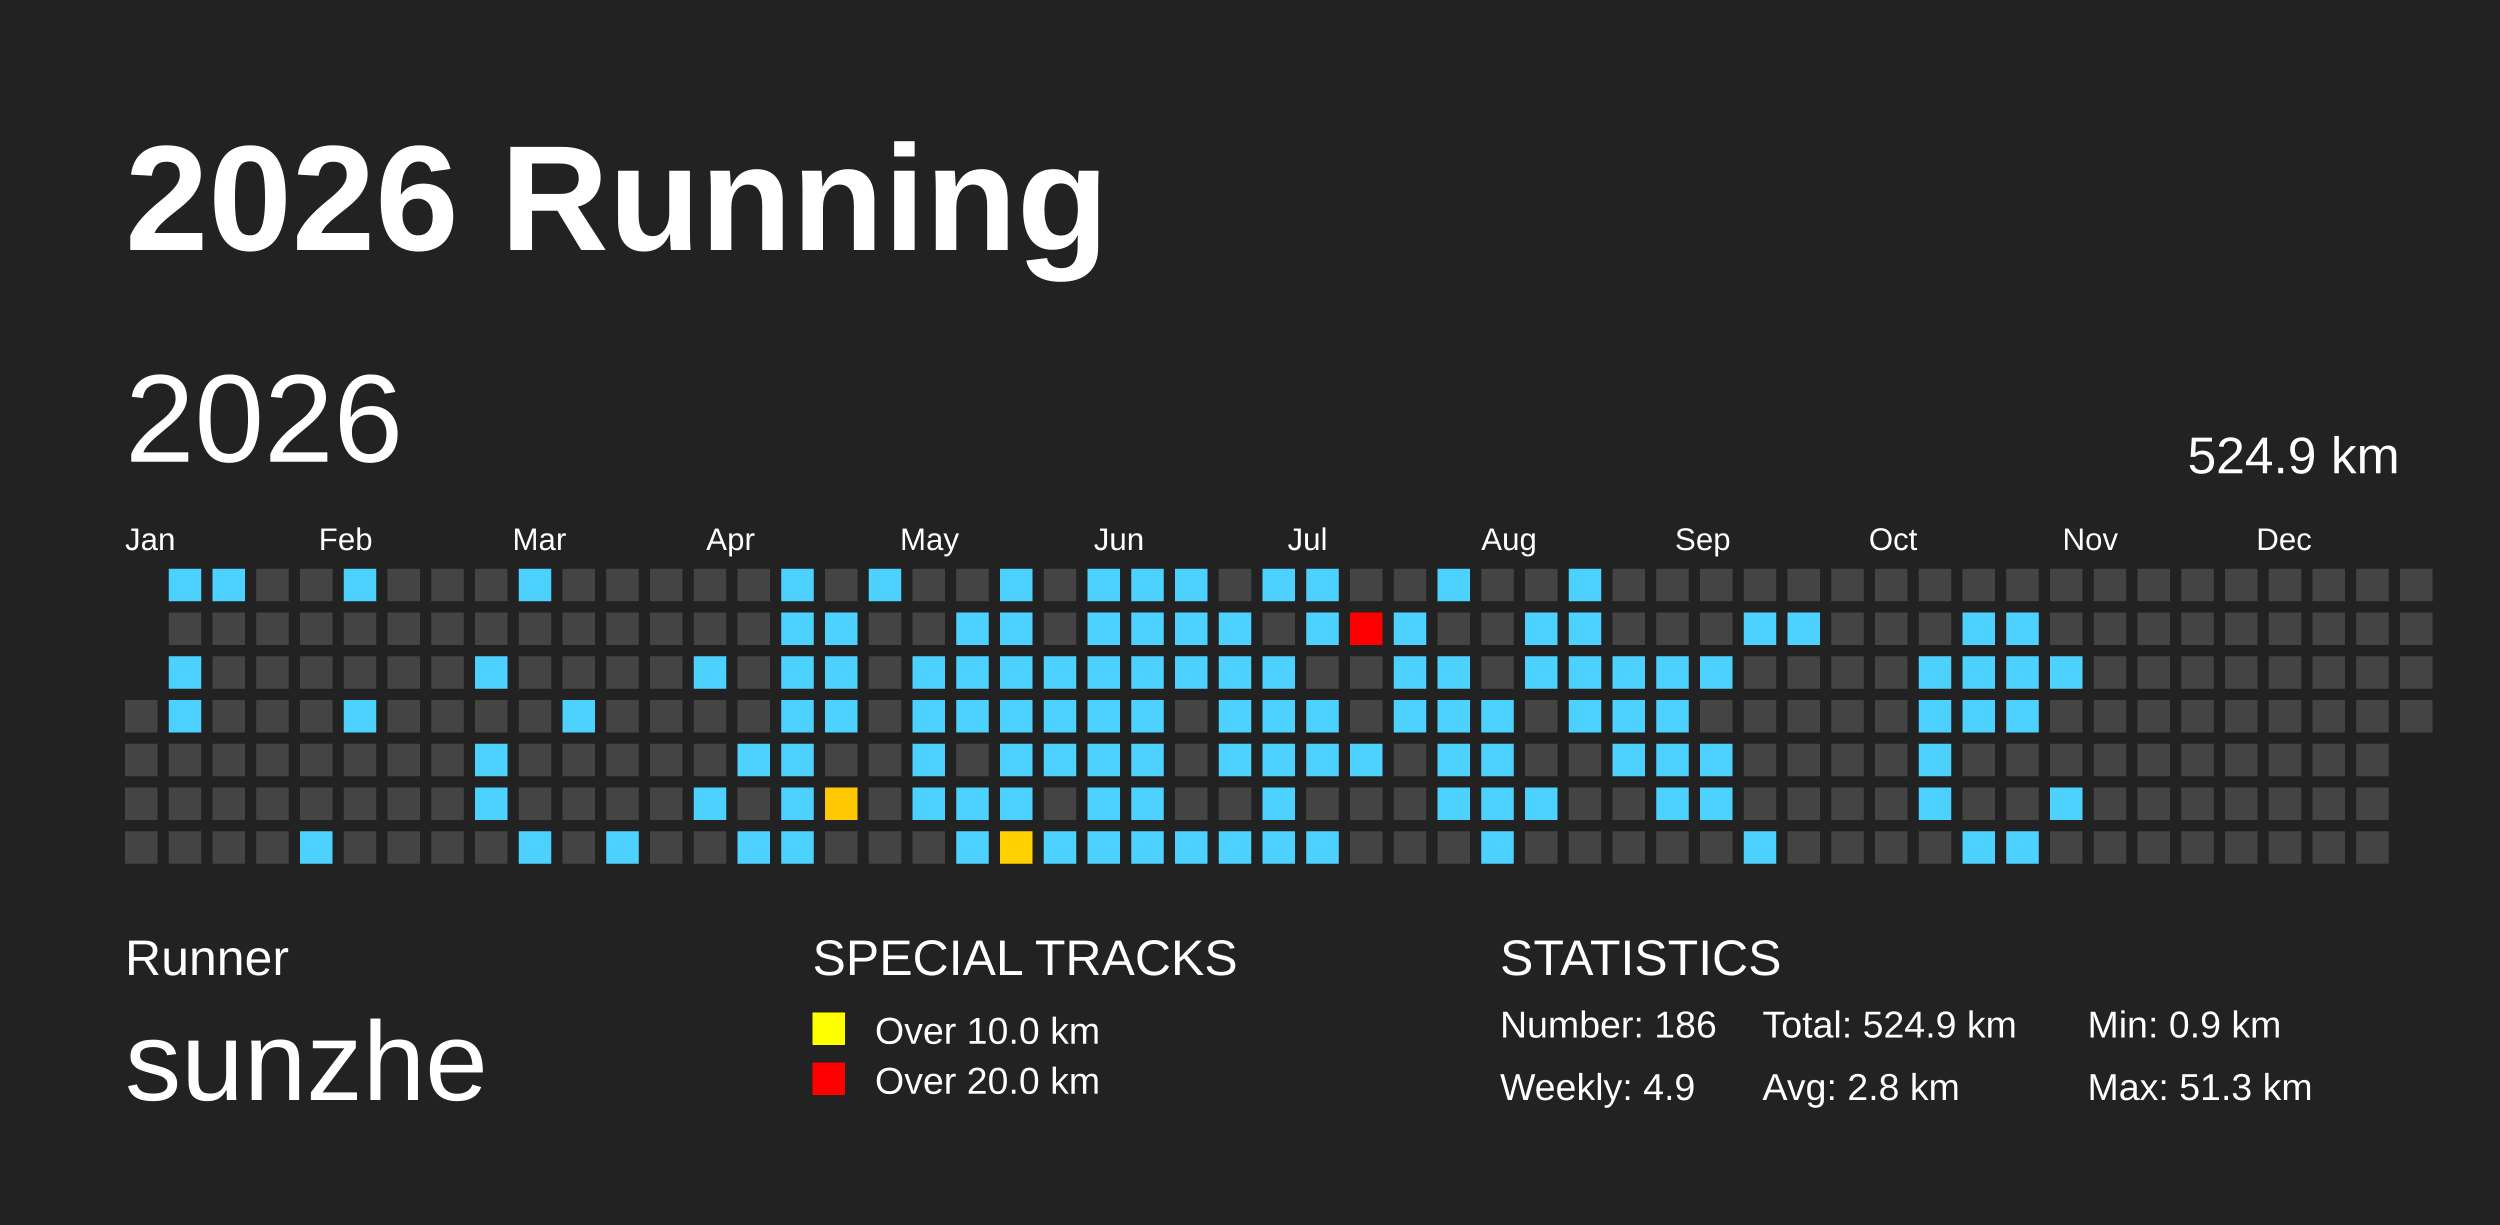
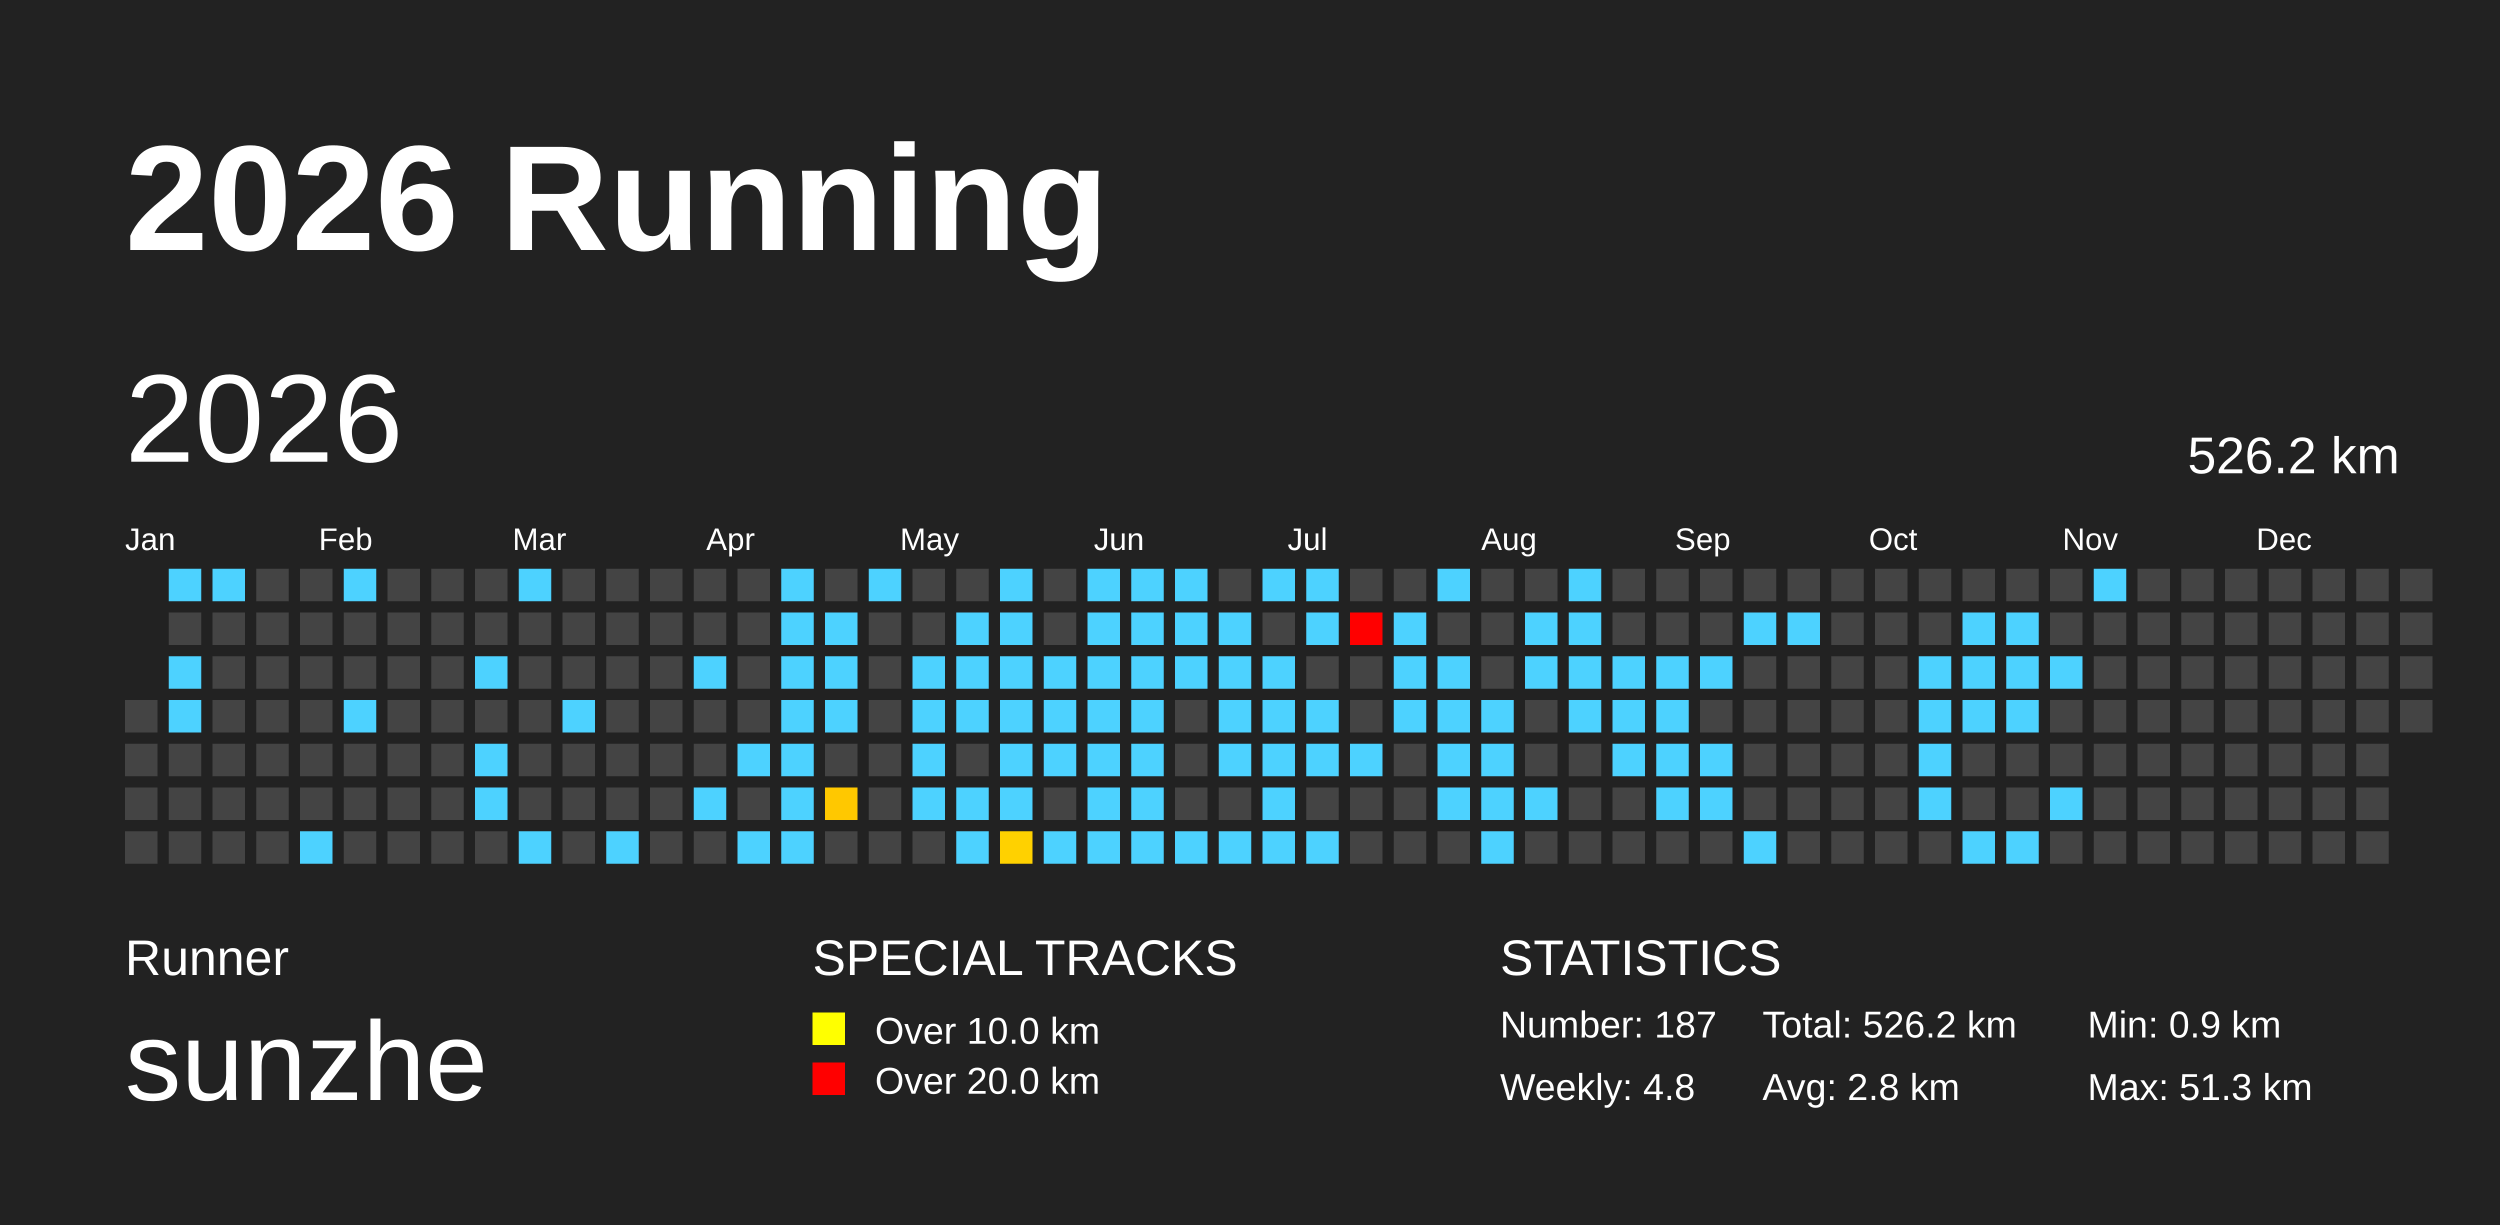
<svg xmlns="http://www.w3.org/2000/svg" baseProfile="full" height="98mm" version="1.1" viewBox="0,0,200,98" width="200mm">
  <defs />
  <rect fill="#222222" height="98" width="200" x="0" y="0" />
  <text fill="#FFFFFF" style="font-size:12px; font-family:Arial; font-weight:bold;" x="10" y="20">2026 Running</text>
  <text fill="#FFFFFF" style="font-size:4px; font-family:Arial" x="10" y="78">Runner</text>
  <text fill="#FFFFFF" style="font-size:9px; font-family:Arial" x="10" y="88">sunzhe</text>
  <text fill="#FFFFFF" style="font-size:4px; font-family:Arial" x="65" y="78">SPECIAL TRACKS</text>
  <rect fill="yellow" height="2.6" width="2.6" x="65" y="81" />
  <text fill="#FFFFFF" style="font-size:3px; font-family:Arial" x="70" y="83.5">Over 10.0 km</text>
  <rect fill="red" height="2.6" width="2.6" x="65" y="85" />
  <text fill="#FFFFFF" style="font-size:3px; font-family:Arial" x="70" y="87.5">Over 20.0 km</text>
  <text fill="#FFFFFF" style="font-size:4px; font-family:Arial" x="120" y="78">STATISTICS</text>
-   <text fill="#FFFFFF" style="font-size:3px; font-family:Arial" x="120" y="83">Number: 186</text>
-   <text fill="#FFFFFF" style="font-size:3px; font-family:Arial" x="120" y="88">Weekly: 4.9</text>
-   <text fill="#FFFFFF" style="font-size:3px; font-family:Arial" x="141" y="83">Total: 524.9 km</text>
+   <text fill="#FFFFFF" style="font-size:3px; font-family:Arial" x="120" y="83">Number: 187</text>
+   <text fill="#FFFFFF" style="font-size:3px; font-family:Arial" x="120" y="88">Weekly: 4.8</text>
+   <text fill="#FFFFFF" style="font-size:3px; font-family:Arial" x="141" y="83">Total: 526.2 km</text>
  <text fill="#FFFFFF" style="font-size:3px; font-family:Arial" x="141" y="88">Avg: 2.8 km</text>
  <text fill="#FFFFFF" style="font-size:3px; font-family:Arial" x="167" y="83">Min: 0.9 km</text>
  <text fill="#FFFFFF" style="font-size:3px; font-family:Arial" x="167" y="88">Max: 51.3 km</text>
  <text dominant-baseline="hanging" fill="#FFFFFF" style="font-size:10.0px; font-family:Arial;" x="10" y="30">2026</text>
-   <text dominant-baseline="hanging" fill="#FFFFFF" style="font-size:4.125px; font-family:Arial;" x="175" y="35">524.9 km</text>
+   <text dominant-baseline="hanging" fill="#FFFFFF" style="font-size:4.125px; font-family:Arial;" x="175" y="35">526.2 km</text>
  <text fill="#FFFFFF" style="font-size:2.5px; font-family:Arial" x="10.0" y="44">Jan</text>
  <text fill="#FFFFFF" style="font-size:2.5px; font-family:Arial" x="25.5" y="44">Feb</text>
  <text fill="#FFFFFF" style="font-size:2.5px; font-family:Arial" x="41.0" y="44">Mar</text>
  <text fill="#FFFFFF" style="font-size:2.5px; font-family:Arial" x="56.5" y="44">Apr</text>
  <text fill="#FFFFFF" style="font-size:2.5px; font-family:Arial" x="72.0" y="44">May</text>
  <text fill="#FFFFFF" style="font-size:2.5px; font-family:Arial" x="87.5" y="44">Jun</text>
  <text fill="#FFFFFF" style="font-size:2.5px; font-family:Arial" x="103.0" y="44">Jul</text>
  <text fill="#FFFFFF" style="font-size:2.5px; font-family:Arial" x="118.5" y="44">Aug</text>
  <text fill="#FFFFFF" style="font-size:2.5px; font-family:Arial" x="134.0" y="44">Sep</text>
  <text fill="#FFFFFF" style="font-size:2.5px; font-family:Arial" x="149.5" y="44">Oct</text>
  <text fill="#FFFFFF" style="font-size:2.5px; font-family:Arial" x="165.0" y="44">Nov</text>
  <text fill="#FFFFFF" style="font-size:2.5px; font-family:Arial" x="180.5" y="44">Dec</text>
  <rect fill="#444444" height="2.6" width="2.6" x="10.0" y="56.0" />
  <rect fill="#444444" height="2.6" width="2.6" x="10.0" y="59.5" />
  <rect fill="#444444" height="2.6" width="2.6" x="10.0" y="63.0" />
  <rect fill="#444444" height="2.6" width="2.6" x="10.0" y="66.5" />
  <rect fill="#4dd2ff" height="2.6" width="2.6" x="13.5" y="45.5" />
  <rect fill="#444444" height="2.6" width="2.6" x="13.5" y="49.0" />
  <rect fill="#4dd2ff" height="2.6" width="2.6" x="13.5" y="52.5" />
  <rect fill="#4dd2ff" height="2.6" width="2.6" x="13.5" y="56.0" />
  <rect fill="#444444" height="2.6" width="2.6" x="13.5" y="59.5" />
  <rect fill="#444444" height="2.6" width="2.6" x="13.5" y="63.0" />
  <rect fill="#444444" height="2.6" width="2.6" x="13.5" y="66.5" />
  <rect fill="#4dd2ff" height="2.6" width="2.6" x="17.0" y="45.5" />
  <rect fill="#444444" height="2.6" width="2.6" x="17.0" y="49.0" />
  <rect fill="#444444" height="2.6" width="2.6" x="17.0" y="52.5" />
  <rect fill="#444444" height="2.6" width="2.6" x="17.0" y="56.0" />
  <rect fill="#444444" height="2.6" width="2.6" x="17.0" y="59.5" />
  <rect fill="#444444" height="2.6" width="2.6" x="17.0" y="63.0" />
  <rect fill="#444444" height="2.6" width="2.6" x="17.0" y="66.5" />
  <rect fill="#444444" height="2.6" width="2.6" x="20.5" y="45.5" />
  <rect fill="#444444" height="2.6" width="2.6" x="20.5" y="49.0" />
  <rect fill="#444444" height="2.6" width="2.6" x="20.5" y="52.5" />
  <rect fill="#444444" height="2.6" width="2.6" x="20.5" y="56.0" />
  <rect fill="#444444" height="2.6" width="2.6" x="20.5" y="59.5" />
  <rect fill="#444444" height="2.6" width="2.6" x="20.5" y="63.0" />
  <rect fill="#444444" height="2.6" width="2.6" x="20.5" y="66.5" />
  <rect fill="#444444" height="2.6" width="2.6" x="24.0" y="45.5" />
  <rect fill="#444444" height="2.6" width="2.6" x="24.0" y="49.0" />
  <rect fill="#444444" height="2.6" width="2.6" x="24.0" y="52.5" />
  <rect fill="#444444" height="2.6" width="2.6" x="24.0" y="56.0" />
  <rect fill="#444444" height="2.6" width="2.6" x="24.0" y="59.5" />
  <rect fill="#444444" height="2.6" width="2.6" x="24.0" y="63.0" />
  <rect fill="#4dd2ff" height="2.6" width="2.6" x="24.0" y="66.5" />
  <rect fill="#4dd2ff" height="2.6" width="2.6" x="27.5" y="45.5" />
  <rect fill="#444444" height="2.6" width="2.6" x="27.5" y="49.0" />
  <rect fill="#444444" height="2.6" width="2.6" x="27.5" y="52.5" />
  <rect fill="#4dd2ff" height="2.6" width="2.6" x="27.5" y="56.0" />
  <rect fill="#444444" height="2.6" width="2.6" x="27.5" y="59.5" />
  <rect fill="#444444" height="2.6" width="2.6" x="27.5" y="63.0" />
  <rect fill="#444444" height="2.6" width="2.6" x="27.5" y="66.5" />
  <rect fill="#444444" height="2.6" width="2.6" x="31.0" y="45.5" />
  <rect fill="#444444" height="2.6" width="2.6" x="31.0" y="49.0" />
  <rect fill="#444444" height="2.6" width="2.6" x="31.0" y="52.5" />
  <rect fill="#444444" height="2.6" width="2.6" x="31.0" y="56.0" />
  <rect fill="#444444" height="2.6" width="2.6" x="31.0" y="59.5" />
  <rect fill="#444444" height="2.6" width="2.6" x="31.0" y="63.0" />
  <rect fill="#444444" height="2.6" width="2.6" x="31.0" y="66.5" />
  <rect fill="#444444" height="2.6" width="2.6" x="34.5" y="45.5" />
  <rect fill="#444444" height="2.6" width="2.6" x="34.5" y="49.0" />
  <rect fill="#444444" height="2.6" width="2.6" x="34.5" y="52.5" />
  <rect fill="#444444" height="2.6" width="2.6" x="34.5" y="56.0" />
  <rect fill="#444444" height="2.6" width="2.6" x="34.5" y="59.5" />
  <rect fill="#444444" height="2.6" width="2.6" x="34.5" y="63.0" />
  <rect fill="#444444" height="2.6" width="2.6" x="34.5" y="66.5" />
  <rect fill="#444444" height="2.6" width="2.6" x="38.0" y="45.5" />
  <rect fill="#444444" height="2.6" width="2.6" x="38.0" y="49.0" />
  <rect fill="#4dd2ff" height="2.6" width="2.6" x="38.0" y="52.5" />
  <rect fill="#444444" height="2.6" width="2.6" x="38.0" y="56.0" />
  <rect fill="#4dd2ff" height="2.6" width="2.6" x="38.0" y="59.5" />
  <rect fill="#4dd2ff" height="2.6" width="2.6" x="38.0" y="63.0" />
  <rect fill="#444444" height="2.6" width="2.6" x="38.0" y="66.5" />
  <rect fill="#4dd2ff" height="2.6" width="2.6" x="41.5" y="45.5" />
  <rect fill="#444444" height="2.6" width="2.6" x="41.5" y="49.0" />
  <rect fill="#444444" height="2.6" width="2.6" x="41.5" y="52.5" />
  <rect fill="#444444" height="2.6" width="2.6" x="41.5" y="56.0" />
  <rect fill="#444444" height="2.6" width="2.6" x="41.5" y="59.5" />
  <rect fill="#444444" height="2.6" width="2.6" x="41.5" y="63.0" />
  <rect fill="#4dd2ff" height="2.6" width="2.6" x="41.5" y="66.5" />
  <rect fill="#444444" height="2.6" width="2.6" x="45.0" y="45.5" />
  <rect fill="#444444" height="2.6" width="2.6" x="45.0" y="49.0" />
  <rect fill="#444444" height="2.6" width="2.6" x="45.0" y="52.5" />
  <rect fill="#4dd2ff" height="2.6" width="2.6" x="45.0" y="56.0" />
  <rect fill="#444444" height="2.6" width="2.6" x="45.0" y="59.5" />
  <rect fill="#444444" height="2.6" width="2.6" x="45.0" y="63.0" />
  <rect fill="#444444" height="2.6" width="2.6" x="45.0" y="66.5" />
  <rect fill="#444444" height="2.6" width="2.6" x="48.5" y="45.5" />
  <rect fill="#444444" height="2.6" width="2.6" x="48.5" y="49.0" />
  <rect fill="#444444" height="2.6" width="2.6" x="48.5" y="52.5" />
  <rect fill="#444444" height="2.6" width="2.6" x="48.5" y="56.0" />
  <rect fill="#444444" height="2.6" width="2.6" x="48.5" y="59.5" />
  <rect fill="#444444" height="2.6" width="2.6" x="48.5" y="63.0" />
  <rect fill="#4dd2ff" height="2.6" width="2.6" x="48.5" y="66.5" />
  <rect fill="#444444" height="2.6" width="2.6" x="52.0" y="45.5" />
  <rect fill="#444444" height="2.6" width="2.6" x="52.0" y="49.0" />
  <rect fill="#444444" height="2.6" width="2.6" x="52.0" y="52.5" />
  <rect fill="#444444" height="2.6" width="2.6" x="52.0" y="56.0" />
  <rect fill="#444444" height="2.6" width="2.6" x="52.0" y="59.5" />
  <rect fill="#444444" height="2.6" width="2.6" x="52.0" y="63.0" />
  <rect fill="#444444" height="2.6" width="2.6" x="52.0" y="66.5" />
  <rect fill="#444444" height="2.6" width="2.6" x="55.5" y="45.5" />
  <rect fill="#444444" height="2.6" width="2.6" x="55.5" y="49.0" />
  <rect fill="#4dd2ff" height="2.6" width="2.6" x="55.5" y="52.5" />
  <rect fill="#444444" height="2.6" width="2.6" x="55.5" y="56.0" />
  <rect fill="#444444" height="2.6" width="2.6" x="55.5" y="59.5" />
  <rect fill="#4dd2ff" height="2.6" width="2.6" x="55.5" y="63.0" />
  <rect fill="#444444" height="2.6" width="2.6" x="55.5" y="66.5" />
  <rect fill="#444444" height="2.6" width="2.6" x="59.0" y="45.5" />
  <rect fill="#444444" height="2.6" width="2.6" x="59.0" y="49.0" />
  <rect fill="#444444" height="2.6" width="2.6" x="59.0" y="52.5" />
  <rect fill="#444444" height="2.6" width="2.6" x="59.0" y="56.0" />
  <rect fill="#4dd2ff" height="2.6" width="2.6" x="59.0" y="59.5" />
  <rect fill="#444444" height="2.6" width="2.6" x="59.0" y="63.0" />
  <rect fill="#4dd2ff" height="2.6" width="2.6" x="59.0" y="66.5" />
  <rect fill="#4dd2ff" height="2.6" width="2.6" x="62.5" y="45.5" />
  <rect fill="#4dd2ff" height="2.6" width="2.6" x="62.5" y="49.0" />
  <rect fill="#4dd2ff" height="2.6" width="2.6" x="62.5" y="52.5" />
  <rect fill="#4dd2ff" height="2.6" width="2.6" x="62.5" y="56.0" />
  <rect fill="#4dd2ff" height="2.6" width="2.6" x="62.5" y="59.5" />
  <rect fill="#4dd2ff" height="2.6" width="2.6" x="62.5" y="63.0" />
  <rect fill="#4dd2ff" height="2.6" width="2.6" x="62.5" y="66.5" />
  <rect fill="#444444" height="2.6" width="2.6" x="66.0" y="45.5" />
  <rect fill="#4dd2ff" height="2.6" width="2.6" x="66.0" y="49.0" />
  <rect fill="#4dd2ff" height="2.6" width="2.6" x="66.0" y="52.5" />
  <rect fill="#4dd2ff" height="2.6" width="2.6" x="66.0" y="56.0" />
  <rect fill="#444444" height="2.6" width="2.6" x="66.0" y="59.5" />
  <rect fill="#ffc800" height="2.6" width="2.6" x="66.0" y="63.0" />
  <rect fill="#444444" height="2.6" width="2.6" x="66.0" y="66.5" />
  <rect fill="#4dd2ff" height="2.6" width="2.6" x="69.5" y="45.5" />
  <rect fill="#444444" height="2.6" width="2.6" x="69.5" y="49.0" />
  <rect fill="#444444" height="2.6" width="2.6" x="69.5" y="52.5" />
  <rect fill="#444444" height="2.6" width="2.6" x="69.5" y="56.0" />
  <rect fill="#444444" height="2.6" width="2.6" x="69.5" y="59.5" />
  <rect fill="#444444" height="2.6" width="2.6" x="69.5" y="63.0" />
  <rect fill="#444444" height="2.6" width="2.6" x="69.5" y="66.5" />
  <rect fill="#444444" height="2.6" width="2.6" x="73.0" y="45.5" />
  <rect fill="#444444" height="2.6" width="2.6" x="73.0" y="49.0" />
  <rect fill="#4dd2ff" height="2.6" width="2.6" x="73.0" y="52.5" />
  <rect fill="#4dd2ff" height="2.6" width="2.6" x="73.0" y="56.0" />
  <rect fill="#4dd2ff" height="2.6" width="2.6" x="73.0" y="59.5" />
  <rect fill="#4dd2ff" height="2.6" width="2.6" x="73.0" y="63.0" />
  <rect fill="#444444" height="2.6" width="2.6" x="73.0" y="66.5" />
  <rect fill="#444444" height="2.6" width="2.6" x="76.5" y="45.5" />
  <rect fill="#4dd2ff" height="2.6" width="2.6" x="76.5" y="49.0" />
  <rect fill="#4dd2ff" height="2.6" width="2.6" x="76.5" y="52.5" />
  <rect fill="#4dd2ff" height="2.6" width="2.6" x="76.5" y="56.0" />
  <rect fill="#444444" height="2.6" width="2.6" x="76.5" y="59.5" />
  <rect fill="#4dd2ff" height="2.6" width="2.6" x="76.5" y="63.0" />
  <rect fill="#4dd2ff" height="2.6" width="2.6" x="76.5" y="66.5" />
  <rect fill="#4dd2ff" height="2.6" width="2.6" x="80.0" y="45.5" />
  <rect fill="#4dd2ff" height="2.6" width="2.6" x="80.0" y="49.0" />
  <rect fill="#4dd2ff" height="2.6" width="2.6" x="80.0" y="52.5" />
  <rect fill="#4dd2ff" height="2.6" width="2.6" x="80.0" y="56.0" />
  <rect fill="#4dd2ff" height="2.6" width="2.6" x="80.0" y="59.5" />
  <rect fill="#4dd2ff" height="2.6" width="2.6" x="80.0" y="63.0" />
  <rect fill="#ffd100" height="2.6" width="2.6" x="80.0" y="66.5" />
  <rect fill="#444444" height="2.6" width="2.6" x="83.5" y="45.5" />
  <rect fill="#444444" height="2.6" width="2.6" x="83.5" y="49.0" />
  <rect fill="#4dd2ff" height="2.6" width="2.6" x="83.5" y="52.5" />
  <rect fill="#4dd2ff" height="2.6" width="2.6" x="83.5" y="56.0" />
  <rect fill="#4dd2ff" height="2.6" width="2.6" x="83.5" y="59.5" />
  <rect fill="#444444" height="2.6" width="2.6" x="83.5" y="63.0" />
  <rect fill="#4dd2ff" height="2.6" width="2.6" x="83.5" y="66.5" />
  <rect fill="#4dd2ff" height="2.6" width="2.6" x="87.0" y="45.5" />
  <rect fill="#4dd2ff" height="2.6" width="2.6" x="87.0" y="49.0" />
  <rect fill="#4dd2ff" height="2.6" width="2.6" x="87.0" y="52.5" />
  <rect fill="#4dd2ff" height="2.6" width="2.6" x="87.0" y="56.0" />
  <rect fill="#4dd2ff" height="2.6" width="2.6" x="87.0" y="59.5" />
  <rect fill="#4dd2ff" height="2.6" width="2.6" x="87.0" y="63.0" />
  <rect fill="#4dd2ff" height="2.6" width="2.6" x="87.0" y="66.5" />
  <rect fill="#4dd2ff" height="2.6" width="2.6" x="90.5" y="45.5" />
  <rect fill="#4dd2ff" height="2.6" width="2.6" x="90.5" y="49.0" />
  <rect fill="#4dd2ff" height="2.6" width="2.6" x="90.5" y="52.5" />
  <rect fill="#4dd2ff" height="2.6" width="2.6" x="90.5" y="56.0" />
  <rect fill="#4dd2ff" height="2.6" width="2.6" x="90.5" y="59.5" />
  <rect fill="#4dd2ff" height="2.6" width="2.6" x="90.5" y="63.0" />
  <rect fill="#4dd2ff" height="2.6" width="2.6" x="90.5" y="66.5" />
  <rect fill="#4dd2ff" height="2.6" width="2.6" x="94.0" y="45.5" />
  <rect fill="#4dd2ff" height="2.6" width="2.6" x="94.0" y="49.0" />
  <rect fill="#4dd2ff" height="2.6" width="2.6" x="94.0" y="52.5" />
  <rect fill="#444444" height="2.6" width="2.6" x="94.0" y="56.0" />
  <rect fill="#444444" height="2.6" width="2.6" x="94.0" y="59.5" />
  <rect fill="#444444" height="2.6" width="2.6" x="94.0" y="63.0" />
  <rect fill="#4dd2ff" height="2.6" width="2.6" x="94.0" y="66.5" />
  <rect fill="#444444" height="2.6" width="2.6" x="97.5" y="45.5" />
  <rect fill="#4dd2ff" height="2.6" width="2.6" x="97.5" y="49.0" />
  <rect fill="#4dd2ff" height="2.6" width="2.6" x="97.5" y="52.5" />
  <rect fill="#4dd2ff" height="2.6" width="2.6" x="97.5" y="56.0" />
  <rect fill="#4dd2ff" height="2.6" width="2.6" x="97.5" y="59.5" />
  <rect fill="#444444" height="2.6" width="2.6" x="97.5" y="63.0" />
  <rect fill="#4dd2ff" height="2.6" width="2.6" x="97.5" y="66.5" />
  <rect fill="#4dd2ff" height="2.6" width="2.6" x="101.0" y="45.5" />
  <rect fill="#444444" height="2.6" width="2.6" x="101.0" y="49.0" />
  <rect fill="#4dd2ff" height="2.6" width="2.6" x="101.0" y="52.5" />
  <rect fill="#4dd2ff" height="2.6" width="2.6" x="101.0" y="56.0" />
  <rect fill="#4dd2ff" height="2.6" width="2.6" x="101.0" y="59.5" />
  <rect fill="#4dd2ff" height="2.6" width="2.6" x="101.0" y="63.0" />
  <rect fill="#4dd2ff" height="2.6" width="2.6" x="101.0" y="66.5" />
  <rect fill="#4dd2ff" height="2.6" width="2.6" x="104.5" y="45.5" />
  <rect fill="#4dd2ff" height="2.6" width="2.6" x="104.5" y="49.0" />
  <rect fill="#444444" height="2.6" width="2.6" x="104.5" y="52.5" />
  <rect fill="#4dd2ff" height="2.6" width="2.6" x="104.5" y="56.0" />
  <rect fill="#4dd2ff" height="2.6" width="2.6" x="104.5" y="59.5" />
  <rect fill="#444444" height="2.6" width="2.6" x="104.5" y="63.0" />
  <rect fill="#4dd2ff" height="2.6" width="2.6" x="104.5" y="66.5" />
  <rect fill="#444444" height="2.6" width="2.6" x="108.0" y="45.5" />
  <rect fill="red" height="2.6" width="2.6" x="108.0" y="49.0" />
  <rect fill="#444444" height="2.6" width="2.6" x="108.0" y="52.5" />
  <rect fill="#444444" height="2.6" width="2.6" x="108.0" y="56.0" />
  <rect fill="#4dd2ff" height="2.6" width="2.6" x="108.0" y="59.5" />
  <rect fill="#444444" height="2.6" width="2.6" x="108.0" y="63.0" />
  <rect fill="#444444" height="2.6" width="2.6" x="108.0" y="66.5" />
  <rect fill="#444444" height="2.6" width="2.6" x="111.5" y="45.5" />
  <rect fill="#4dd2ff" height="2.6" width="2.6" x="111.5" y="49.0" />
  <rect fill="#4dd2ff" height="2.6" width="2.6" x="111.5" y="52.5" />
  <rect fill="#4dd2ff" height="2.6" width="2.6" x="111.5" y="56.0" />
  <rect fill="#444444" height="2.6" width="2.6" x="111.5" y="59.5" />
  <rect fill="#444444" height="2.6" width="2.6" x="111.5" y="63.0" />
  <rect fill="#444444" height="2.6" width="2.6" x="111.5" y="66.5" />
  <rect fill="#4dd2ff" height="2.6" width="2.6" x="115.0" y="45.5" />
  <rect fill="#444444" height="2.6" width="2.6" x="115.0" y="49.0" />
  <rect fill="#4dd2ff" height="2.6" width="2.6" x="115.0" y="52.5" />
  <rect fill="#4dd2ff" height="2.6" width="2.6" x="115.0" y="56.0" />
  <rect fill="#4dd2ff" height="2.6" width="2.6" x="115.0" y="59.5" />
  <rect fill="#4dd2ff" height="2.6" width="2.6" x="115.0" y="63.0" />
  <rect fill="#444444" height="2.6" width="2.6" x="115.0" y="66.5" />
  <rect fill="#444444" height="2.6" width="2.6" x="118.5" y="45.5" />
  <rect fill="#444444" height="2.6" width="2.6" x="118.5" y="49.0" />
  <rect fill="#444444" height="2.6" width="2.6" x="118.5" y="52.5" />
  <rect fill="#4dd2ff" height="2.6" width="2.6" x="118.5" y="56.0" />
  <rect fill="#4dd2ff" height="2.6" width="2.6" x="118.5" y="59.5" />
  <rect fill="#4dd2ff" height="2.6" width="2.6" x="118.5" y="63.0" />
  <rect fill="#4dd2ff" height="2.6" width="2.6" x="118.5" y="66.5" />
  <rect fill="#444444" height="2.6" width="2.6" x="122.0" y="45.5" />
  <rect fill="#4dd2ff" height="2.6" width="2.6" x="122.0" y="49.0" />
  <rect fill="#4dd2ff" height="2.6" width="2.6" x="122.0" y="52.5" />
  <rect fill="#444444" height="2.6" width="2.6" x="122.0" y="56.0" />
  <rect fill="#444444" height="2.6" width="2.6" x="122.0" y="59.5" />
  <rect fill="#4dd2ff" height="2.6" width="2.6" x="122.0" y="63.0" />
  <rect fill="#444444" height="2.6" width="2.6" x="122.0" y="66.5" />
  <rect fill="#4dd2ff" height="2.6" width="2.6" x="125.5" y="45.5" />
  <rect fill="#4dd2ff" height="2.6" width="2.6" x="125.5" y="49.0" />
  <rect fill="#4dd2ff" height="2.6" width="2.6" x="125.5" y="52.5" />
  <rect fill="#4dd2ff" height="2.6" width="2.6" x="125.5" y="56.0" />
  <rect fill="#444444" height="2.6" width="2.6" x="125.5" y="59.5" />
  <rect fill="#444444" height="2.6" width="2.6" x="125.5" y="63.0" />
  <rect fill="#444444" height="2.6" width="2.6" x="125.5" y="66.5" />
  <rect fill="#444444" height="2.6" width="2.6" x="129.0" y="45.5" />
  <rect fill="#444444" height="2.6" width="2.6" x="129.0" y="49.0" />
  <rect fill="#4dd2ff" height="2.6" width="2.6" x="129.0" y="52.5" />
  <rect fill="#4dd2ff" height="2.6" width="2.6" x="129.0" y="56.0" />
  <rect fill="#4dd2ff" height="2.6" width="2.6" x="129.0" y="59.5" />
  <rect fill="#444444" height="2.6" width="2.6" x="129.0" y="63.0" />
  <rect fill="#444444" height="2.6" width="2.6" x="129.0" y="66.5" />
  <rect fill="#444444" height="2.6" width="2.6" x="132.5" y="45.5" />
  <rect fill="#444444" height="2.6" width="2.6" x="132.5" y="49.0" />
  <rect fill="#4dd2ff" height="2.6" width="2.6" x="132.5" y="52.5" />
  <rect fill="#4dd2ff" height="2.6" width="2.6" x="132.5" y="56.0" />
  <rect fill="#4dd2ff" height="2.6" width="2.6" x="132.5" y="59.5" />
  <rect fill="#4dd2ff" height="2.6" width="2.6" x="132.5" y="63.0" />
  <rect fill="#444444" height="2.6" width="2.6" x="132.5" y="66.5" />
  <rect fill="#444444" height="2.6" width="2.6" x="136.0" y="45.5" />
  <rect fill="#444444" height="2.6" width="2.6" x="136.0" y="49.0" />
  <rect fill="#4dd2ff" height="2.6" width="2.6" x="136.0" y="52.5" />
  <rect fill="#444444" height="2.6" width="2.6" x="136.0" y="56.0" />
  <rect fill="#4dd2ff" height="2.6" width="2.6" x="136.0" y="59.5" />
  <rect fill="#4dd2ff" height="2.6" width="2.6" x="136.0" y="63.0" />
  <rect fill="#444444" height="2.6" width="2.6" x="136.0" y="66.5" />
  <rect fill="#444444" height="2.6" width="2.6" x="139.5" y="45.5" />
  <rect fill="#4dd2ff" height="2.6" width="2.6" x="139.5" y="49.0" />
  <rect fill="#444444" height="2.6" width="2.6" x="139.5" y="52.5" />
  <rect fill="#444444" height="2.6" width="2.6" x="139.5" y="56.0" />
  <rect fill="#444444" height="2.6" width="2.6" x="139.5" y="59.5" />
  <rect fill="#444444" height="2.6" width="2.6" x="139.5" y="63.0" />
  <rect fill="#4dd2ff" height="2.6" width="2.6" x="139.5" y="66.5" />
  <rect fill="#444444" height="2.6" width="2.6" x="143.0" y="45.5" />
  <rect fill="#4dd2ff" height="2.6" width="2.6" x="143.0" y="49.0" />
  <rect fill="#444444" height="2.6" width="2.6" x="143.0" y="52.5" />
  <rect fill="#444444" height="2.6" width="2.6" x="143.0" y="56.0" />
  <rect fill="#444444" height="2.6" width="2.6" x="143.0" y="59.5" />
  <rect fill="#444444" height="2.6" width="2.6" x="143.0" y="63.0" />
  <rect fill="#444444" height="2.6" width="2.6" x="143.0" y="66.5" />
  <rect fill="#444444" height="2.6" width="2.6" x="146.5" y="45.5" />
  <rect fill="#444444" height="2.6" width="2.6" x="146.5" y="49.0" />
  <rect fill="#444444" height="2.6" width="2.6" x="146.5" y="52.5" />
  <rect fill="#444444" height="2.6" width="2.6" x="146.5" y="56.0" />
  <rect fill="#444444" height="2.6" width="2.6" x="146.5" y="59.5" />
  <rect fill="#444444" height="2.6" width="2.6" x="146.5" y="63.0" />
  <rect fill="#444444" height="2.6" width="2.6" x="146.5" y="66.5" />
  <rect fill="#444444" height="2.6" width="2.6" x="150.0" y="45.5" />
  <rect fill="#444444" height="2.6" width="2.6" x="150.0" y="49.0" />
  <rect fill="#444444" height="2.6" width="2.6" x="150.0" y="52.5" />
  <rect fill="#444444" height="2.6" width="2.6" x="150.0" y="56.0" />
  <rect fill="#444444" height="2.6" width="2.6" x="150.0" y="59.5" />
  <rect fill="#444444" height="2.6" width="2.6" x="150.0" y="63.0" />
  <rect fill="#444444" height="2.6" width="2.6" x="150.0" y="66.5" />
  <rect fill="#444444" height="2.6" width="2.6" x="153.5" y="45.5" />
  <rect fill="#444444" height="2.6" width="2.6" x="153.5" y="49.0" />
  <rect fill="#4dd2ff" height="2.6" width="2.6" x="153.5" y="52.5" />
  <rect fill="#4dd2ff" height="2.6" width="2.6" x="153.5" y="56.0" />
  <rect fill="#4dd2ff" height="2.6" width="2.6" x="153.5" y="59.5" />
  <rect fill="#4dd2ff" height="2.6" width="2.6" x="153.5" y="63.0" />
  <rect fill="#444444" height="2.6" width="2.6" x="153.5" y="66.5" />
  <rect fill="#444444" height="2.6" width="2.6" x="157.0" y="45.5" />
  <rect fill="#4dd2ff" height="2.6" width="2.6" x="157.0" y="49.0" />
  <rect fill="#4dd2ff" height="2.6" width="2.6" x="157.0" y="52.5" />
  <rect fill="#4dd2ff" height="2.6" width="2.6" x="157.0" y="56.0" />
  <rect fill="#444444" height="2.6" width="2.6" x="157.0" y="59.5" />
  <rect fill="#444444" height="2.6" width="2.6" x="157.0" y="63.0" />
  <rect fill="#4dd2ff" height="2.6" width="2.6" x="157.0" y="66.5" />
  <rect fill="#444444" height="2.6" width="2.6" x="160.5" y="45.5" />
  <rect fill="#4dd2ff" height="2.6" width="2.6" x="160.5" y="49.0" />
  <rect fill="#4dd2ff" height="2.6" width="2.6" x="160.5" y="52.5" />
  <rect fill="#4dd2ff" height="2.6" width="2.6" x="160.5" y="56.0" />
  <rect fill="#444444" height="2.6" width="2.6" x="160.5" y="59.5" />
  <rect fill="#444444" height="2.6" width="2.6" x="160.5" y="63.0" />
  <rect fill="#4dd2ff" height="2.6" width="2.6" x="160.5" y="66.5" />
  <rect fill="#444444" height="2.6" width="2.6" x="164.0" y="45.5" />
  <rect fill="#444444" height="2.6" width="2.6" x="164.0" y="49.0" />
  <rect fill="#4dd2ff" height="2.6" width="2.6" x="164.0" y="52.5" />
  <rect fill="#444444" height="2.6" width="2.6" x="164.0" y="56.0" />
  <rect fill="#444444" height="2.6" width="2.6" x="164.0" y="59.5" />
  <rect fill="#4dd2ff" height="2.6" width="2.6" x="164.0" y="63.0" />
  <rect fill="#444444" height="2.6" width="2.6" x="164.0" y="66.5" />
-   <rect fill="#444444" height="2.6" width="2.6" x="167.5" y="45.5" />
+   <rect fill="#4dd2ff" height="2.6" width="2.6" x="167.5" y="45.5" />
  <rect fill="#444444" height="2.6" width="2.6" x="167.5" y="49.0" />
  <rect fill="#444444" height="2.6" width="2.6" x="167.5" y="52.5" />
  <rect fill="#444444" height="2.6" width="2.6" x="167.5" y="56.0" />
  <rect fill="#444444" height="2.6" width="2.6" x="167.5" y="59.5" />
  <rect fill="#444444" height="2.6" width="2.6" x="167.5" y="63.0" />
  <rect fill="#444444" height="2.6" width="2.6" x="167.5" y="66.5" />
  <rect fill="#444444" height="2.6" width="2.6" x="171.0" y="45.5" />
  <rect fill="#444444" height="2.6" width="2.6" x="171.0" y="49.0" />
  <rect fill="#444444" height="2.6" width="2.6" x="171.0" y="52.5" />
  <rect fill="#444444" height="2.6" width="2.6" x="171.0" y="56.0" />
  <rect fill="#444444" height="2.6" width="2.6" x="171.0" y="59.5" />
  <rect fill="#444444" height="2.6" width="2.6" x="171.0" y="63.0" />
  <rect fill="#444444" height="2.6" width="2.6" x="171.0" y="66.5" />
  <rect fill="#444444" height="2.6" width="2.6" x="174.5" y="45.5" />
  <rect fill="#444444" height="2.6" width="2.6" x="174.5" y="49.0" />
  <rect fill="#444444" height="2.6" width="2.6" x="174.5" y="52.5" />
  <rect fill="#444444" height="2.6" width="2.6" x="174.5" y="56.0" />
  <rect fill="#444444" height="2.6" width="2.6" x="174.5" y="59.5" />
  <rect fill="#444444" height="2.6" width="2.6" x="174.5" y="63.0" />
  <rect fill="#444444" height="2.6" width="2.6" x="174.5" y="66.5" />
  <rect fill="#444444" height="2.6" width="2.6" x="178.0" y="45.5" />
  <rect fill="#444444" height="2.6" width="2.6" x="178.0" y="49.0" />
  <rect fill="#444444" height="2.6" width="2.6" x="178.0" y="52.5" />
  <rect fill="#444444" height="2.6" width="2.6" x="178.0" y="56.0" />
  <rect fill="#444444" height="2.6" width="2.6" x="178.0" y="59.5" />
  <rect fill="#444444" height="2.6" width="2.6" x="178.0" y="63.0" />
  <rect fill="#444444" height="2.6" width="2.6" x="178.0" y="66.5" />
  <rect fill="#444444" height="2.6" width="2.6" x="181.5" y="45.5" />
  <rect fill="#444444" height="2.6" width="2.6" x="181.5" y="49.0" />
  <rect fill="#444444" height="2.6" width="2.6" x="181.5" y="52.5" />
  <rect fill="#444444" height="2.6" width="2.6" x="181.5" y="56.0" />
  <rect fill="#444444" height="2.6" width="2.6" x="181.5" y="59.5" />
  <rect fill="#444444" height="2.6" width="2.6" x="181.5" y="63.0" />
  <rect fill="#444444" height="2.6" width="2.6" x="181.5" y="66.5" />
  <rect fill="#444444" height="2.6" width="2.6" x="185.0" y="45.5" />
  <rect fill="#444444" height="2.6" width="2.6" x="185.0" y="49.0" />
  <rect fill="#444444" height="2.6" width="2.6" x="185.0" y="52.5" />
  <rect fill="#444444" height="2.6" width="2.6" x="185.0" y="56.0" />
  <rect fill="#444444" height="2.6" width="2.6" x="185.0" y="59.5" />
  <rect fill="#444444" height="2.6" width="2.6" x="185.0" y="63.0" />
  <rect fill="#444444" height="2.6" width="2.6" x="185.0" y="66.5" />
  <rect fill="#444444" height="2.6" width="2.6" x="188.5" y="45.5" />
  <rect fill="#444444" height="2.6" width="2.6" x="188.5" y="49.0" />
  <rect fill="#444444" height="2.6" width="2.6" x="188.5" y="52.5" />
  <rect fill="#444444" height="2.6" width="2.6" x="188.5" y="56.0" />
  <rect fill="#444444" height="2.6" width="2.6" x="188.5" y="59.5" />
  <rect fill="#444444" height="2.6" width="2.6" x="188.5" y="63.0" />
  <rect fill="#444444" height="2.6" width="2.6" x="188.5" y="66.5" />
  <rect fill="#444444" height="2.6" width="2.6" x="192.0" y="45.5" />
  <rect fill="#444444" height="2.6" width="2.6" x="192.0" y="49.0" />
  <rect fill="#444444" height="2.6" width="2.6" x="192.0" y="52.5" />
  <rect fill="#444444" height="2.6" width="2.6" x="192.0" y="56.0" />
</svg>
